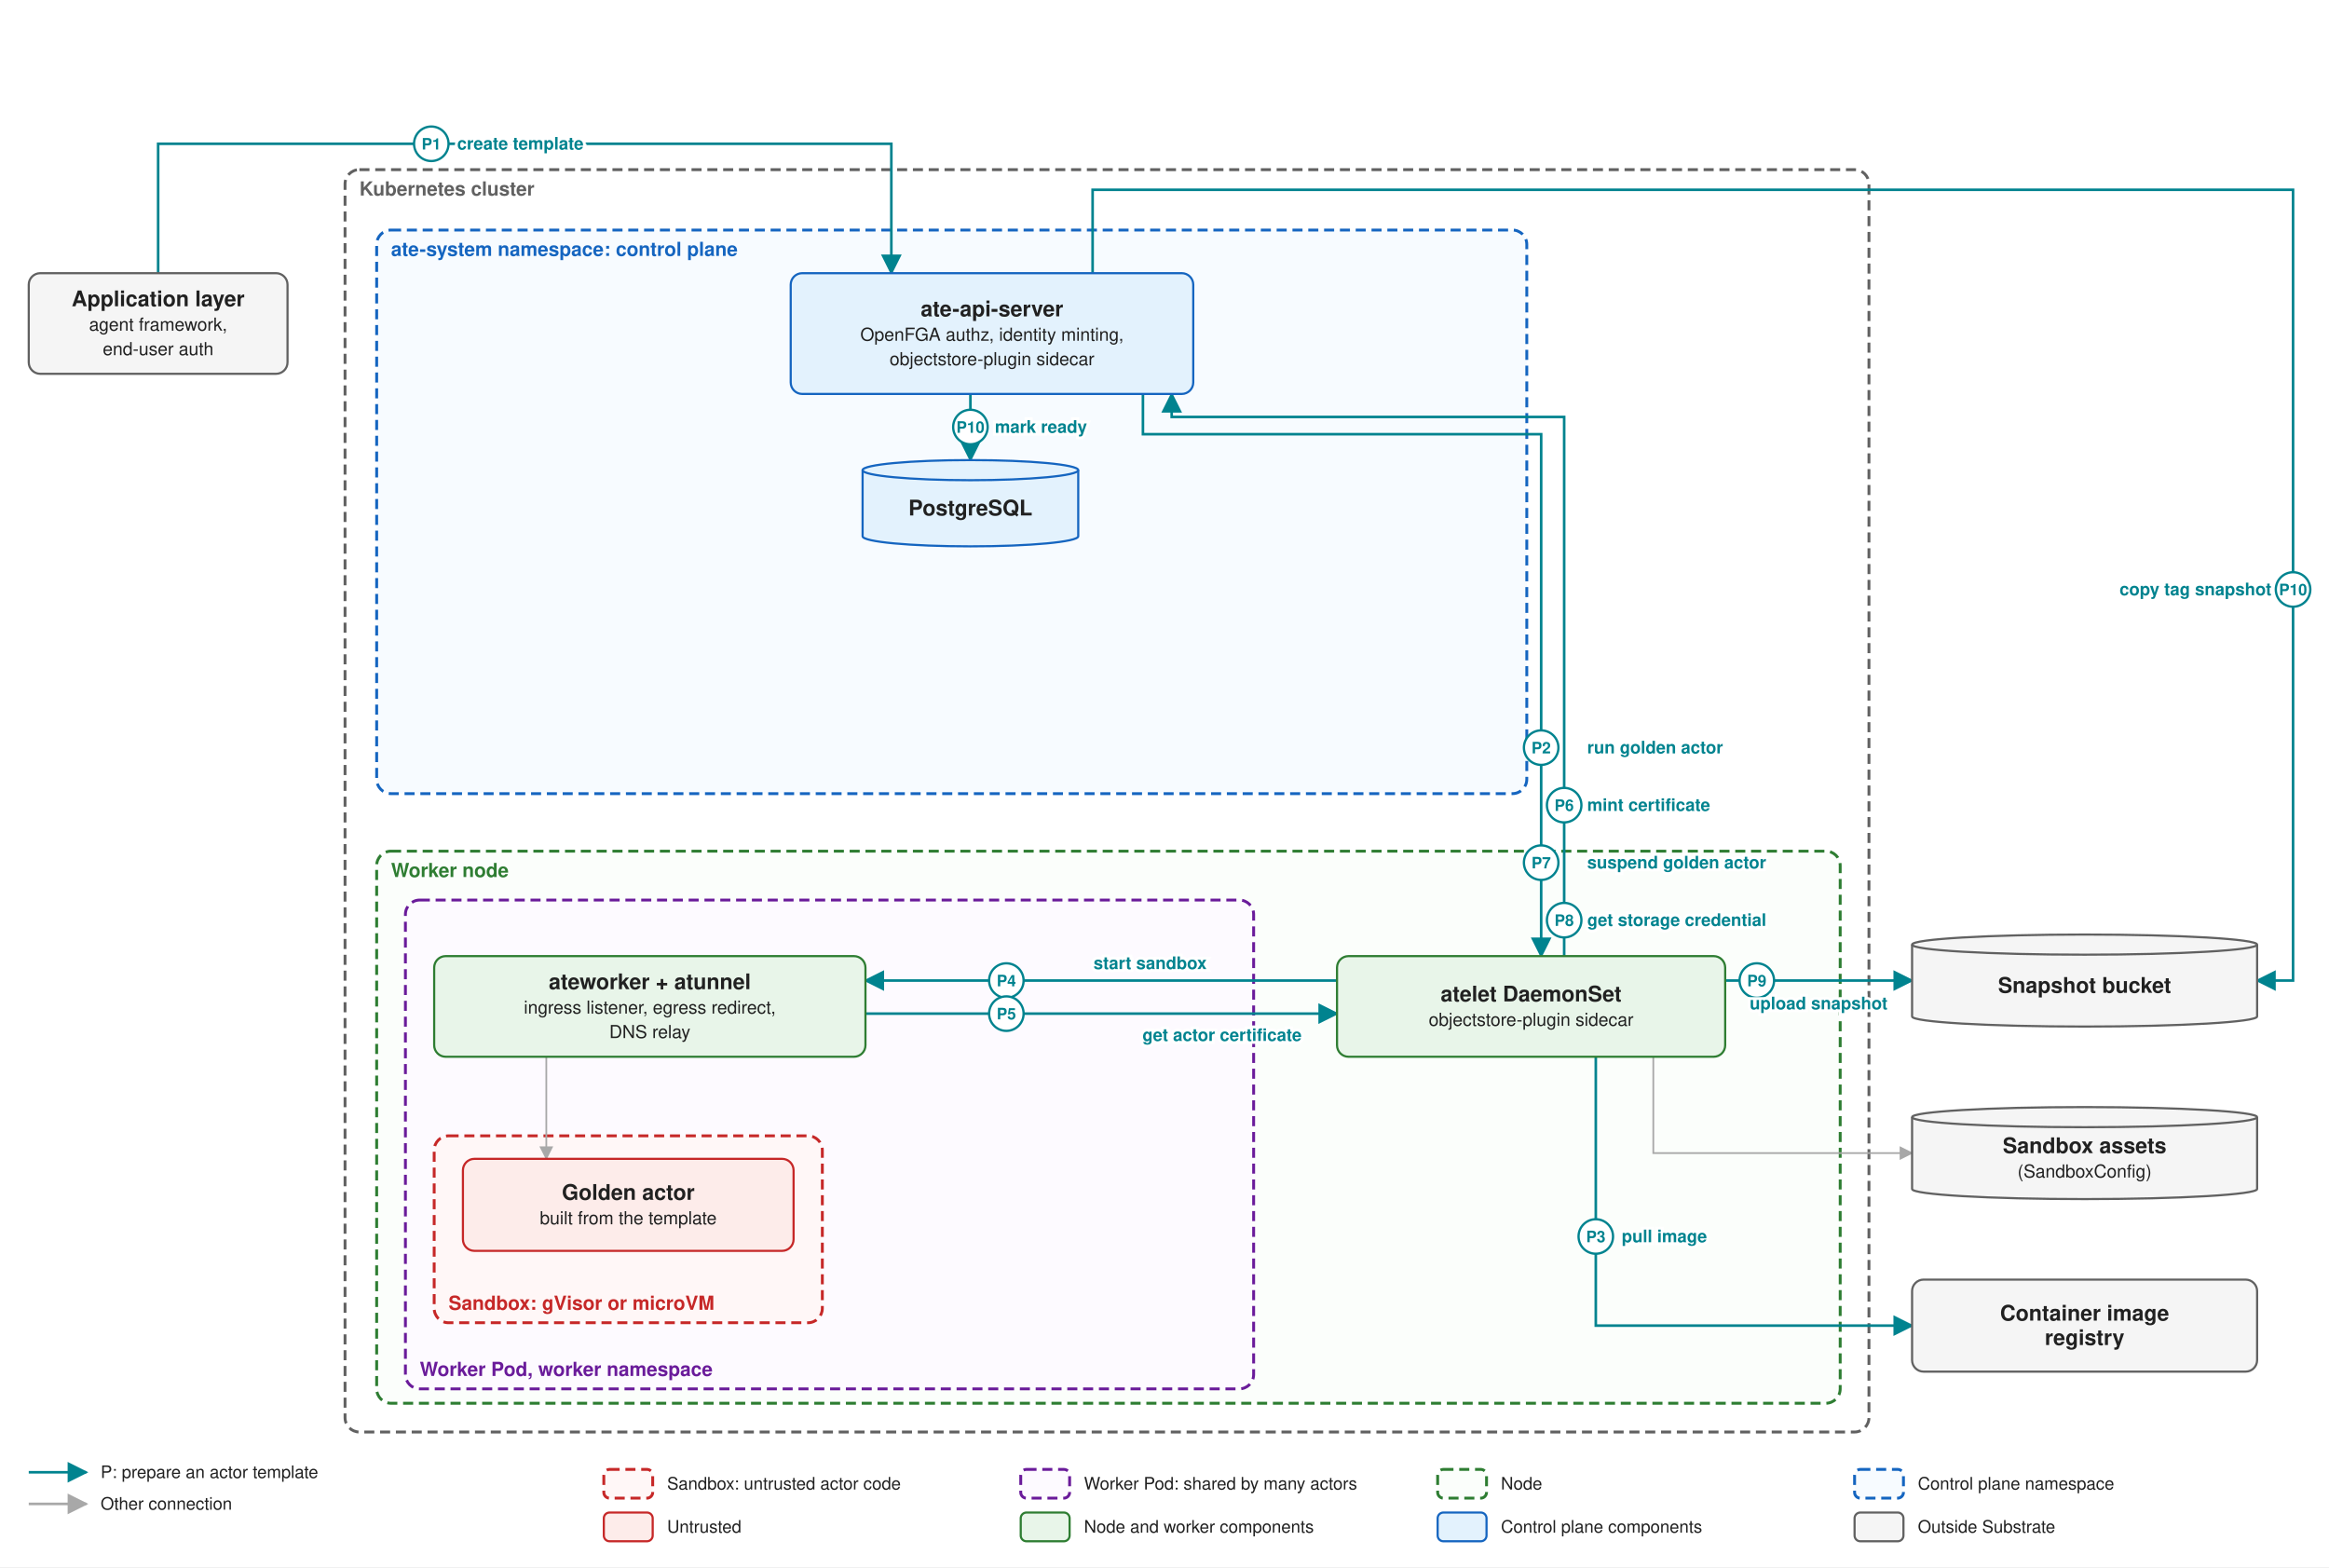
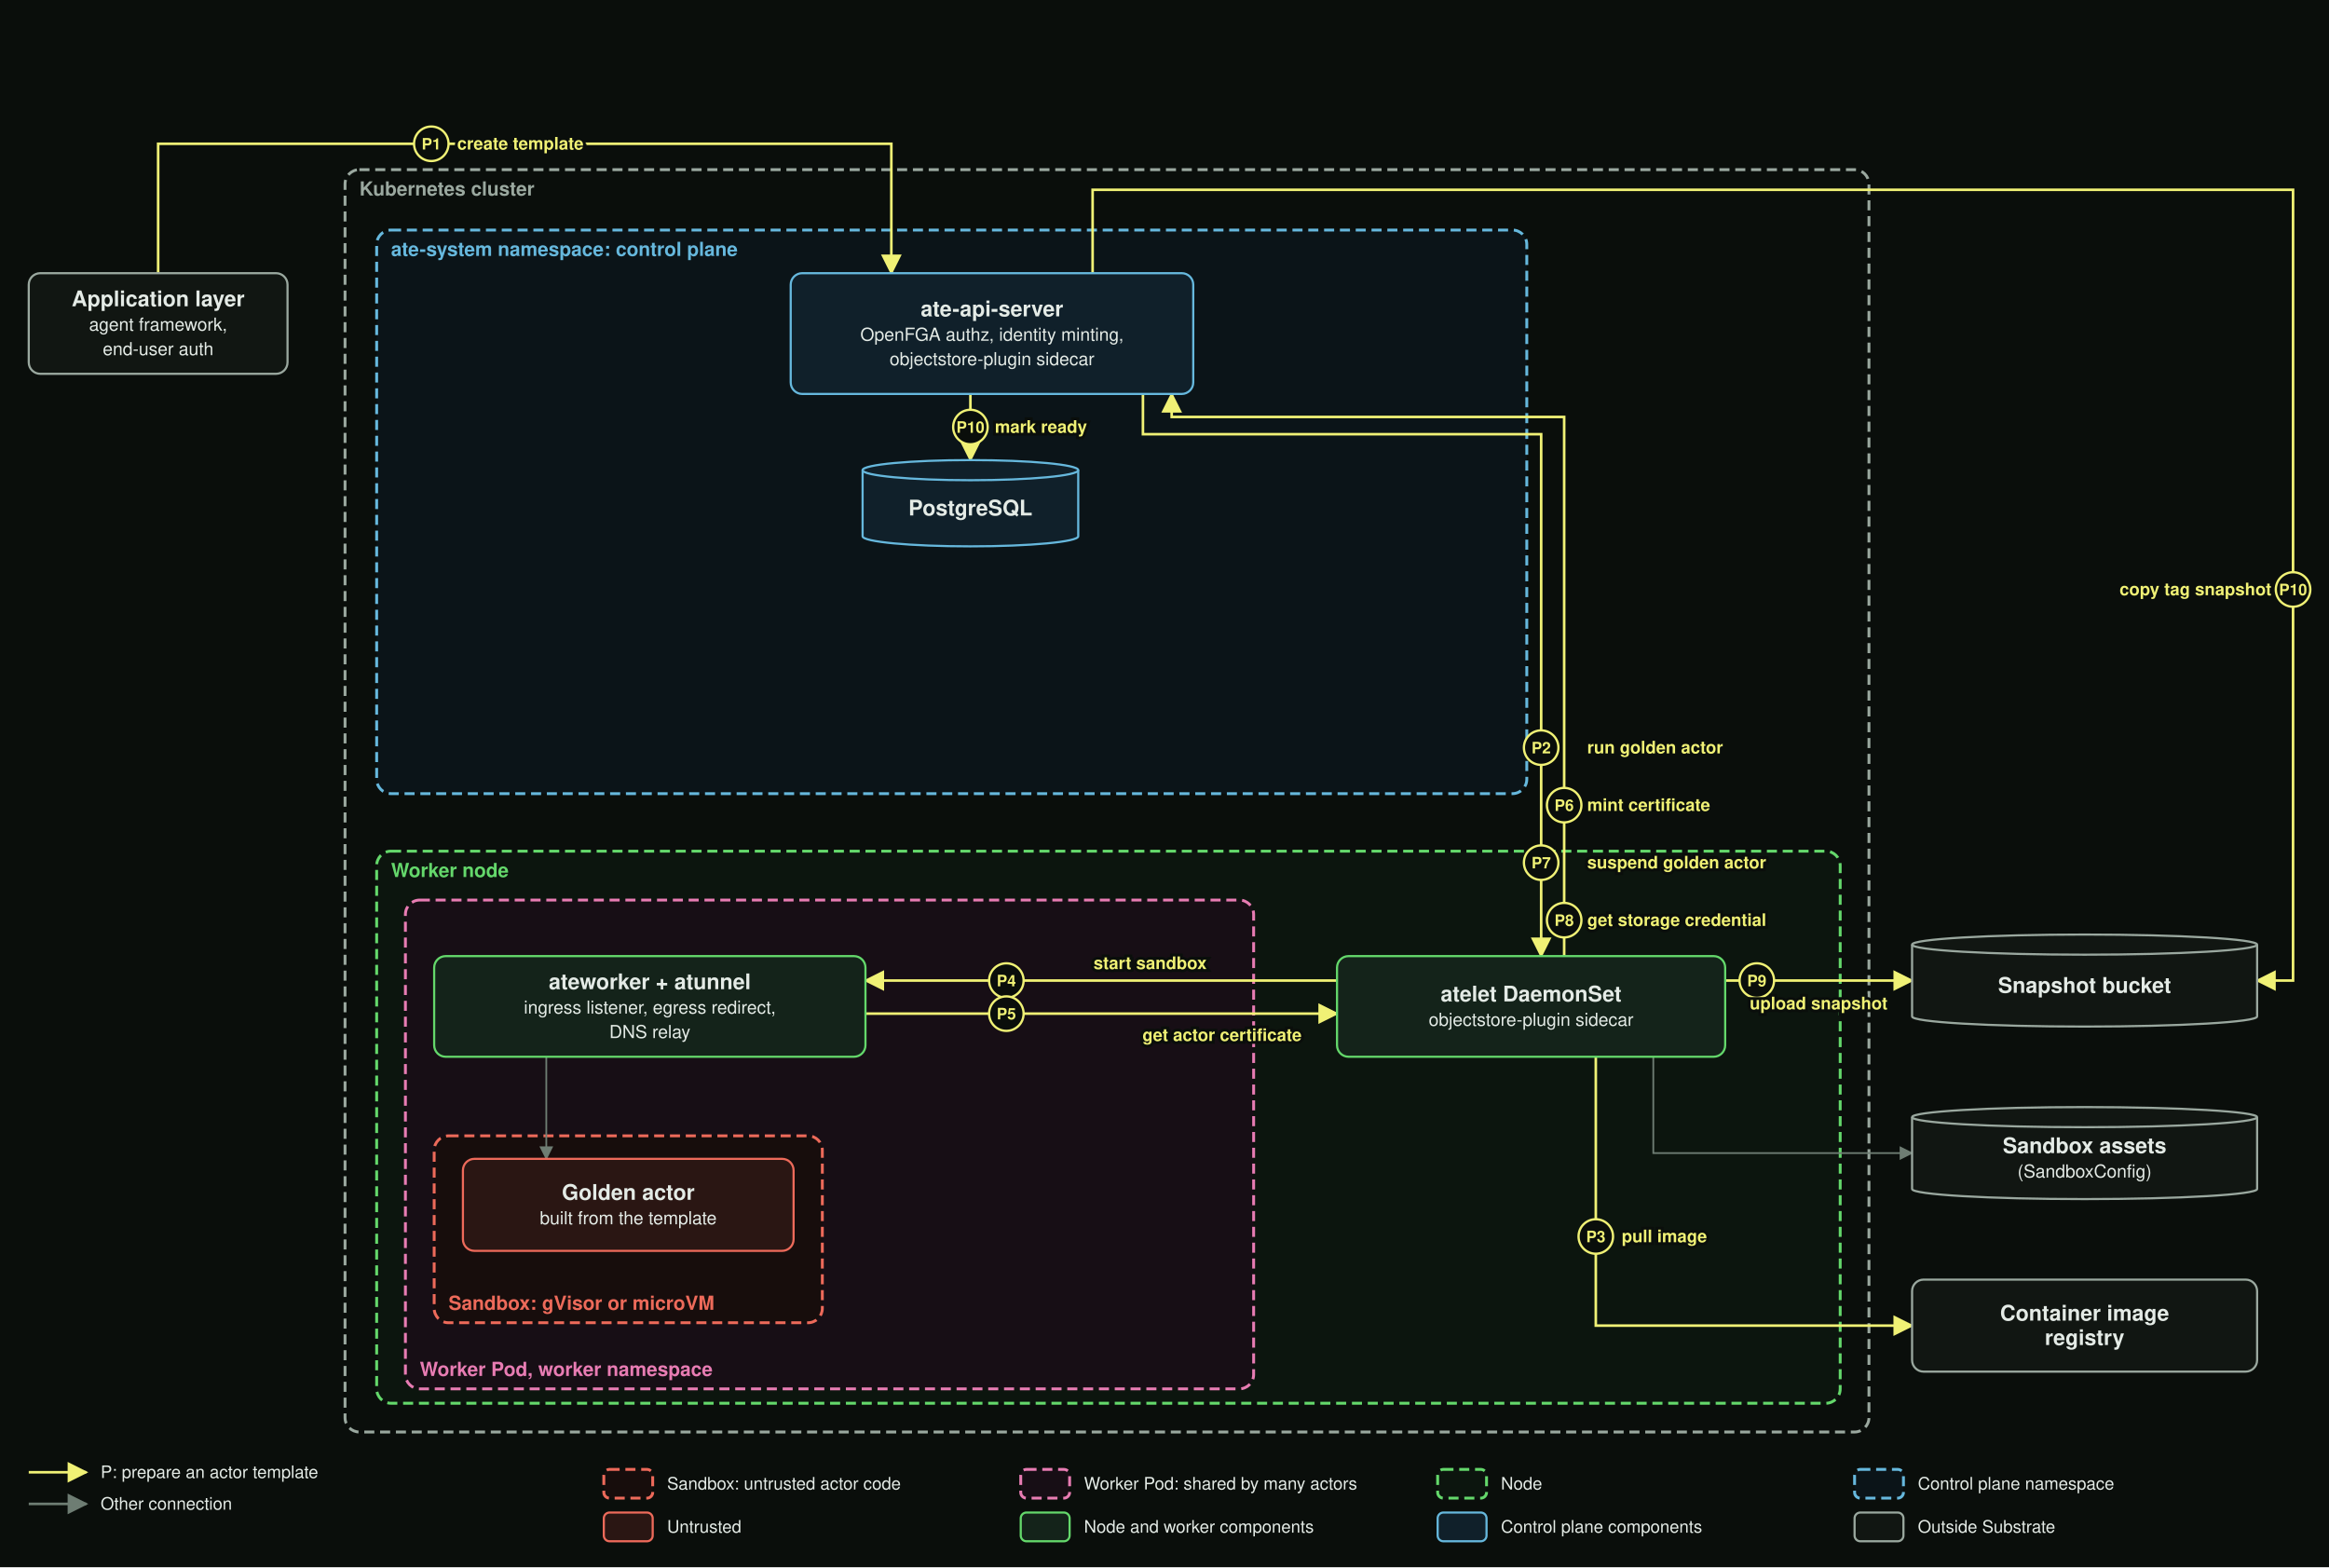
<svg xmlns="http://www.w3.org/2000/svg" viewBox="0 0 1620 1090" width="1620" height="1090" font-family="Helvetica, Arial, sans-serif">
  <defs>
    <marker id="arrowA" viewBox="0 0 10 10" refX="9" refY="5" markerWidth="8" markerHeight="8" orient="auto-start-reverse">
-       <path d="M0,0 L10,5 L0,10 z" fill="#e65100" />
+       <path d="M0,0 L10,5 L0,10 z" fill="#f0f175" />
    </marker>
    <marker id="arrowB" viewBox="0 0 10 10" refX="9" refY="5" markerWidth="8" markerHeight="8" orient="auto-start-reverse">
-       <path d="M0,0 L10,5 L0,10 z" fill="#212121" />
+       <path d="M0,0 L10,5 L0,10 z" fill="#e4ebe6" />
    </marker>
    <marker id="arrowG" viewBox="0 0 10 10" refX="9" refY="5" markerWidth="8" markerHeight="8" orient="auto-start-reverse">
-       <path d="M0,0 L10,5 L0,10 z" fill="#a8a8a8" />
+       <path d="M0,0 L10,5 L0,10 z" fill="#6e7d73" />
    </marker>
    <marker id="arrowP" viewBox="0 0 10 10" refX="9" refY="5" markerWidth="8" markerHeight="8" orient="auto-start-reverse">
-       <path d="M0,0 L10,5 L0,10 z" fill="#00838f" />
+       <path d="M0,0 L10,5 L0,10 z" fill="#f0f175" />
    </marker>
    <marker id="arrowT" viewBox="0 0 10 10" refX="9" refY="5" markerWidth="8" markerHeight="8" orient="auto-start-reverse">
-       <path d="M0,0 L10,5 L0,10 z" fill="#00838f" />
+       <path d="M0,0 L10,5 L0,10 z" fill="#f0f175" />
    </marker>
  </defs>
-   <rect width="1620" height="1090" fill="#ffffff" />
-   <rect x="240" y="118" width="1060" height="878" rx="10" fill="#ffffff" stroke="#616161" stroke-width="2" stroke-dasharray="7 4" />
-   <text x="250" y="136" font-size="13.5" font-weight="bold" fill="#616161">Kubernetes cluster</text>
-   <rect x="262" y="160" width="800" height="392" rx="10" fill="#f7fbff" stroke="#1565c0" stroke-width="2" stroke-dasharray="7 4" />
-   <text x="272" y="178" font-size="13.5" font-weight="bold" fill="#1565c0">ate-system namespace: control plane</text>
-   <rect x="262" y="592" width="1018" height="384" rx="10" fill="#fbfefb" stroke="#2e7d32" stroke-width="2" stroke-dasharray="7 4" />
-   <text x="272" y="610" font-size="13.5" font-weight="bold" fill="#2e7d32">Worker node</text>
-   <rect x="282" y="626" width="590" height="340" rx="10" fill="#fdfaff" stroke="#6a1b9a" stroke-width="2" stroke-dasharray="7 4" />
-   <text x="292" y="957" font-size="13.5" font-weight="bold" fill="#6a1b9a">Worker Pod, worker namespace</text>
-   <rect x="302" y="790" width="270" height="130" rx="10" fill="#fff7f7" stroke="#c62828" stroke-width="2" stroke-dasharray="7 4" />
-   <text x="312" y="911" font-size="13.5" font-weight="bold" fill="#c62828">Sandbox: gVisor or microVM</text>
-   <polyline points="110,190 110,100 620,100 620,190" fill="none" stroke="#00838f" stroke-width="1.8" marker-end="url(#arrowP)" />
-   <polyline points="795,274 795,302 1072,302 1072,665" fill="none" stroke="#00838f" stroke-width="1.8" marker-end="url(#arrowP)" />
-   <polyline points="1110,735 1110,922 1330,922" fill="none" stroke="#00838f" stroke-width="1.8" marker-end="url(#arrowP)" />
-   <polyline points="930,682 602,682" fill="none" stroke="#00838f" stroke-width="1.8" marker-end="url(#arrowP)" />
-   <polyline points="602,705 930,705" fill="none" stroke="#00838f" stroke-width="1.8" marker-end="url(#arrowP)" />
-   <polyline points="1088,665 1088,290 815,290 815,274" fill="none" stroke="#00838f" stroke-width="1.8" marker-end="url(#arrowP)" />
-   <polyline points="1200,682 1330,682" fill="none" stroke="#00838f" stroke-width="1.8" marker-end="url(#arrowP)" />
-   <polyline points="760,190 760,132 1595,132 1595,682 1570,682" fill="none" stroke="#00838f" stroke-width="1.8" marker-end="url(#arrowP)" />
-   <polyline points="675,274 675,320" fill="none" stroke="#00838f" stroke-width="1.8" marker-end="url(#arrowP)" />
-   <polyline points="380,735 380,806" fill="none" stroke="#a8a8a8" stroke-width="1.2" marker-end="url(#arrowG)" />
-   <polyline points="1150,735 1150,802 1330,802" fill="none" stroke="#a8a8a8" stroke-width="1.2" marker-end="url(#arrowG)" />
-   <rect x="20" y="190" width="180" height="70" rx="8" fill="#f5f5f5" stroke="#616161" stroke-width="1.5" />
-   <text x="110.0" y="213.0" font-size="15" font-weight="bold" text-anchor="middle" fill="#212121">Application layer</text>
-   <text x="110.0" y="230.0" font-size="12.5" text-anchor="middle" fill="#212121">agent framework,</text>
-   <text x="110.0" y="247.0" font-size="12.5" text-anchor="middle" fill="#212121">end-user auth</text>
-   <rect x="550" y="190" width="280" height="84" rx="8" fill="#e3f2fd" stroke="#1565c0" stroke-width="1.5" />
-   <text x="690.0" y="220.0" font-size="15" font-weight="bold" text-anchor="middle" fill="#212121">ate-api-server</text>
-   <text x="690.0" y="237.0" font-size="12.5" text-anchor="middle" fill="#212121">OpenFGA authz, identity minting,</text>
-   <text x="690.0" y="254.0" font-size="12.5" text-anchor="middle" fill="#212121">objectstore-plugin sidecar</text>
-   <path d="M600 327 v46 a75.0 7 0 0 0 150 0 v-46" fill="#e3f2fd" stroke="#1565c0" stroke-width="1.5" />
-   <ellipse cx="675.0" cy="327" rx="75.0" ry="7" fill="#e3f2fd" stroke="#1565c0" stroke-width="1.5" />
-   <text x="675.0" y="358.5" font-size="15" font-weight="bold" text-anchor="middle" fill="#212121">PostgreSQL</text>
-   <rect x="302" y="665" width="300" height="70" rx="8" fill="#e8f5e9" stroke="#2e7d32" stroke-width="1.5" />
-   <text x="452.0" y="688.0" font-size="15" font-weight="bold" text-anchor="middle" fill="#212121">ateworker + atunnel</text>
-   <text x="452.0" y="705.0" font-size="12.5" text-anchor="middle" fill="#212121">ingress listener, egress redirect,</text>
-   <text x="452.0" y="722.0" font-size="12.5" text-anchor="middle" fill="#212121">DNS relay</text>
-   <rect x="930" y="665" width="270" height="70" rx="8" fill="#e8f5e9" stroke="#2e7d32" stroke-width="1.5" />
-   <text x="1065.0" y="696.5" font-size="15" font-weight="bold" text-anchor="middle" fill="#212121">atelet DaemonSet</text>
-   <text x="1065.0" y="713.5" font-size="12.5" text-anchor="middle" fill="#212121">objectstore-plugin sidecar</text>
-   <rect x="322" y="806" width="230" height="64" rx="8" fill="#fdecea" stroke="#c62828" stroke-width="1.5" />
-   <text x="437.0" y="834.5" font-size="15" font-weight="bold" text-anchor="middle" fill="#212121">Golden actor</text>
-   <text x="437.0" y="851.5" font-size="12.5" text-anchor="middle" fill="#212121">built from the template</text>
-   <path d="M1330 657 v50 a120.0 7 0 0 0 240 0 v-50" fill="#f5f5f5" stroke="#616161" stroke-width="1.5" />
-   <ellipse cx="1450.0" cy="657" rx="120.0" ry="7" fill="#f5f5f5" stroke="#616161" stroke-width="1.5" />
-   <text x="1450.0" y="690.5" font-size="15" font-weight="bold" text-anchor="middle" fill="#212121">Snapshot bucket</text>
-   <path d="M1330 777 v50 a120.0 7 0 0 0 240 0 v-50" fill="#f5f5f5" stroke="#616161" stroke-width="1.5" />
-   <ellipse cx="1450.0" cy="777" rx="120.0" ry="7" fill="#f5f5f5" stroke="#616161" stroke-width="1.5" />
-   <text x="1450.0" y="802.0" font-size="15" font-weight="bold" text-anchor="middle" fill="#212121">Sandbox assets</text>
-   <text x="1450.0" y="819.0" font-size="12.5" text-anchor="middle" fill="#212121">(SandboxConfig)</text>
-   <rect x="1330" y="890" width="240" height="64" rx="8" fill="#f5f5f5" stroke="#616161" stroke-width="1.5" />
-   <text x="1450.0" y="918.5" font-size="15" font-weight="bold" text-anchor="middle" fill="#212121">Container image</text>
-   <text x="1450.0" y="935.5" font-size="15" font-weight="bold" text-anchor="middle" fill="#212121">registry</text>
-   <circle cx="300" cy="100" r="12" fill="#ffffff" stroke="#00838f" stroke-width="1.6" />
-   <text x="300" y="104" font-size="11" font-weight="bold" text-anchor="middle" fill="#00838f">P1</text>
-   <text x="318" y="104" font-size="12" font-weight="bold" text-anchor="start" fill="#00838f" stroke="#ffffff" stroke-width="4" paint-order="stroke">create template</text>
-   <circle cx="1072" cy="520" r="12" fill="#ffffff" stroke="#00838f" stroke-width="1.6" />
-   <text x="1072" y="524" font-size="11" font-weight="bold" text-anchor="middle" fill="#00838f">P2</text>
-   <text x="1104" y="524" font-size="12" font-weight="bold" text-anchor="start" fill="#00838f" stroke="#ffffff" stroke-width="4" paint-order="stroke">run golden actor</text>
-   <circle cx="1110" cy="860" r="12" fill="#ffffff" stroke="#00838f" stroke-width="1.6" />
-   <text x="1110" y="864" font-size="11" font-weight="bold" text-anchor="middle" fill="#00838f">P3</text>
-   <text x="1128" y="864" font-size="12" font-weight="bold" text-anchor="start" fill="#00838f" stroke="#ffffff" stroke-width="4" paint-order="stroke">pull image</text>
-   <circle cx="700" cy="682" r="12" fill="#ffffff" stroke="#00838f" stroke-width="1.6" />
-   <text x="700" y="686" font-size="11" font-weight="bold" text-anchor="middle" fill="#00838f">P4</text>
-   <text x="800" y="674" font-size="12" font-weight="bold" text-anchor="middle" fill="#00838f" stroke="#ffffff" stroke-width="4" paint-order="stroke">start sandbox</text>
-   <circle cx="700" cy="705" r="12" fill="#ffffff" stroke="#00838f" stroke-width="1.6" />
-   <text x="700" y="709" font-size="11" font-weight="bold" text-anchor="middle" fill="#00838f">P5</text>
-   <text x="850" y="724" font-size="12" font-weight="bold" text-anchor="middle" fill="#00838f" stroke="#ffffff" stroke-width="4" paint-order="stroke">get actor certificate</text>
-   <circle cx="1088" cy="560" r="12" fill="#ffffff" stroke="#00838f" stroke-width="1.6" />
-   <text x="1088" y="564" font-size="11" font-weight="bold" text-anchor="middle" fill="#00838f">P6</text>
-   <text x="1104" y="564" font-size="12" font-weight="bold" text-anchor="start" fill="#00838f" stroke="#ffffff" stroke-width="4" paint-order="stroke">mint certificate</text>
-   <circle cx="1072" cy="600" r="12" fill="#ffffff" stroke="#00838f" stroke-width="1.6" />
-   <text x="1072" y="604" font-size="11" font-weight="bold" text-anchor="middle" fill="#00838f">P7</text>
-   <text x="1104" y="604" font-size="12" font-weight="bold" text-anchor="start" fill="#00838f" stroke="#ffffff" stroke-width="4" paint-order="stroke">suspend golden actor</text>
-   <circle cx="1088" cy="640" r="12" fill="#ffffff" stroke="#00838f" stroke-width="1.6" />
-   <text x="1088" y="644" font-size="11" font-weight="bold" text-anchor="middle" fill="#00838f">P8</text>
-   <text x="1104" y="644" font-size="12" font-weight="bold" text-anchor="start" fill="#00838f" stroke="#ffffff" stroke-width="4" paint-order="stroke">get storage credential</text>
-   <circle cx="1222" cy="682" r="12" fill="#ffffff" stroke="#00838f" stroke-width="1.6" />
-   <text x="1222" y="686" font-size="11" font-weight="bold" text-anchor="middle" fill="#00838f">P9</text>
-   <text x="1265" y="702" font-size="12" font-weight="bold" text-anchor="middle" fill="#00838f" stroke="#ffffff" stroke-width="4" paint-order="stroke">upload snapshot</text>
-   <circle cx="1595" cy="410" r="12" fill="#ffffff" stroke="#00838f" stroke-width="1.6" />
-   <text x="1595" y="414" font-size="11" font-weight="bold" text-anchor="middle" fill="#00838f">P10</text>
-   <text x="1580" y="414" font-size="12" font-weight="bold" text-anchor="end" fill="#00838f" stroke="#ffffff" stroke-width="4" paint-order="stroke">copy tag snapshot</text>
-   <circle cx="675" cy="297" r="12" fill="#ffffff" stroke="#00838f" stroke-width="1.6" />
-   <text x="675" y="301" font-size="11" font-weight="bold" text-anchor="middle" fill="#00838f">P10</text>
-   <text x="692" y="301" font-size="12" font-weight="bold" text-anchor="start" fill="#00838f" stroke="#ffffff" stroke-width="4" paint-order="stroke">mark ready</text>
-   <polyline points="20,1024 60,1024" stroke="#00838f" stroke-width="1.8" marker-end="url(#arrowP)" />
-   <text x="70" y="1028" font-size="12" fill="#212121">P: prepare an actor template</text>
-   <polyline points="20,1046 60,1046" stroke="#a8a8a8" stroke-width="1.8" marker-end="url(#arrowG)" />
-   <text x="70" y="1050" font-size="12" fill="#212121">Other connection</text>
-   <rect x="420" y="1022" width="34" height="20" rx="4" fill="#fff7f7" stroke="#c62828" stroke-width="2" stroke-dasharray="7 4" />
-   <text x="464" y="1036" font-size="12" fill="#212121">Sandbox: untrusted actor code</text>
-   <rect x="710" y="1022" width="34" height="20" rx="4" fill="#fdfaff" stroke="#6a1b9a" stroke-width="2" stroke-dasharray="7 4" />
-   <text x="754" y="1036" font-size="12" fill="#212121">Worker Pod: shared by many actors</text>
-   <rect x="1000" y="1022" width="34" height="20" rx="4" fill="#fbfefb" stroke="#2e7d32" stroke-width="2" stroke-dasharray="7 4" />
-   <text x="1044" y="1036" font-size="12" fill="#212121">Node</text>
-   <rect x="1290" y="1022" width="34" height="20" rx="4" fill="#f7fbff" stroke="#1565c0" stroke-width="2" stroke-dasharray="7 4" />
-   <text x="1334" y="1036" font-size="12" fill="#212121">Control plane namespace</text>
-   <rect x="420" y="1052" width="34" height="20" rx="4" fill="#fdecea" stroke="#c62828" stroke-width="1.5" />
-   <text x="464" y="1066" font-size="12" fill="#212121">Untrusted</text>
-   <rect x="710" y="1052" width="34" height="20" rx="4" fill="#e8f5e9" stroke="#2e7d32" stroke-width="1.5" />
-   <text x="754" y="1066" font-size="12" fill="#212121">Node and worker components</text>
-   <rect x="1000" y="1052" width="34" height="20" rx="4" fill="#e3f2fd" stroke="#1565c0" stroke-width="1.5" />
-   <text x="1044" y="1066" font-size="12" fill="#212121">Control plane components</text>
-   <rect x="1290" y="1052" width="34" height="20" rx="4" fill="#f5f5f5" stroke="#616161" stroke-width="1.5" />
-   <text x="1334" y="1066" font-size="12" fill="#212121">Outside Substrate</text>
+   <rect width="1620" height="1090" fill="#0a0e0b" />
+   <rect x="240" y="118" width="1060" height="878" rx="10" fill="#0a0e0b" stroke="#9aa89f" stroke-width="2" stroke-dasharray="7 4" />
+   <text x="250" y="136" font-size="13.5" font-weight="bold" fill="#9aa89f">Kubernetes cluster</text>
+   <rect x="262" y="160" width="800" height="392" rx="10" fill="#0b1418" stroke="#66b8dd" stroke-width="2" stroke-dasharray="7 4" />
+   <text x="272" y="178" font-size="13.5" font-weight="bold" fill="#66b8dd">ate-system namespace: control plane</text>
+   <rect x="262" y="592" width="1018" height="384" rx="10" fill="#0c150e" stroke="#64d86b" stroke-width="2" stroke-dasharray="7 4" />
+   <text x="272" y="610" font-size="13.5" font-weight="bold" fill="#64d86b">Worker node</text>
+   <rect x="282" y="626" width="590" height="340" rx="10" fill="#170e15" stroke="#e87cb3" stroke-width="2" stroke-dasharray="7 4" />
+   <text x="292" y="957" font-size="13.5" font-weight="bold" fill="#e87cb3">Worker Pod, worker namespace</text>
+   <rect x="302" y="790" width="270" height="130" rx="10" fill="#170d0c" stroke="#ed6a5a" stroke-width="2" stroke-dasharray="7 4" />
+   <text x="312" y="911" font-size="13.5" font-weight="bold" fill="#ed6a5a">Sandbox: gVisor or microVM</text>
+   <polyline points="110,190 110,100 620,100 620,190" fill="none" stroke="#f0f175" stroke-width="1.8" marker-end="url(#arrowP)" />
+   <polyline points="795,274 795,302 1072,302 1072,665" fill="none" stroke="#f0f175" stroke-width="1.8" marker-end="url(#arrowP)" />
+   <polyline points="1110,735 1110,922 1330,922" fill="none" stroke="#f0f175" stroke-width="1.8" marker-end="url(#arrowP)" />
+   <polyline points="930,682 602,682" fill="none" stroke="#f0f175" stroke-width="1.8" marker-end="url(#arrowP)" />
+   <polyline points="602,705 930,705" fill="none" stroke="#f0f175" stroke-width="1.8" marker-end="url(#arrowP)" />
+   <polyline points="1088,665 1088,290 815,290 815,274" fill="none" stroke="#f0f175" stroke-width="1.8" marker-end="url(#arrowP)" />
+   <polyline points="1200,682 1330,682" fill="none" stroke="#f0f175" stroke-width="1.8" marker-end="url(#arrowP)" />
+   <polyline points="760,190 760,132 1595,132 1595,682 1570,682" fill="none" stroke="#f0f175" stroke-width="1.8" marker-end="url(#arrowP)" />
+   <polyline points="675,274 675,320" fill="none" stroke="#f0f175" stroke-width="1.8" marker-end="url(#arrowP)" />
+   <polyline points="380,735 380,806" fill="none" stroke="#6e7d73" stroke-width="1.2" marker-end="url(#arrowG)" />
+   <polyline points="1150,735 1150,802 1330,802" fill="none" stroke="#6e7d73" stroke-width="1.2" marker-end="url(#arrowG)" />
+   <rect x="20" y="190" width="180" height="70" rx="8" fill="#111612" stroke="#9aa89f" stroke-width="1.5" />
+   <text x="110.0" y="213.0" font-size="15" font-weight="bold" text-anchor="middle" fill="#e4ebe6">Application layer</text>
+   <text x="110.0" y="230.0" font-size="12.5" text-anchor="middle" fill="#e4ebe6">agent framework,</text>
+   <text x="110.0" y="247.0" font-size="12.5" text-anchor="middle" fill="#e4ebe6">end-user auth</text>
+   <rect x="550" y="190" width="280" height="84" rx="8" fill="#10202a" stroke="#66b8dd" stroke-width="1.5" />
+   <text x="690.0" y="220.0" font-size="15" font-weight="bold" text-anchor="middle" fill="#e4ebe6">ate-api-server</text>
+   <text x="690.0" y="237.0" font-size="12.5" text-anchor="middle" fill="#e4ebe6">OpenFGA authz, identity minting,</text>
+   <text x="690.0" y="254.0" font-size="12.5" text-anchor="middle" fill="#e4ebe6">objectstore-plugin sidecar</text>
+   <path d="M600 327 v46 a75.0 7 0 0 0 150 0 v-46" fill="#10202a" stroke="#66b8dd" stroke-width="1.5" />
+   <ellipse cx="675.0" cy="327" rx="75.0" ry="7" fill="#10202a" stroke="#66b8dd" stroke-width="1.5" />
+   <text x="675.0" y="358.5" font-size="15" font-weight="bold" text-anchor="middle" fill="#e4ebe6">PostgreSQL</text>
+   <rect x="302" y="665" width="300" height="70" rx="8" fill="#14231a" stroke="#64d86b" stroke-width="1.5" />
+   <text x="452.0" y="688.0" font-size="15" font-weight="bold" text-anchor="middle" fill="#e4ebe6">ateworker + atunnel</text>
+   <text x="452.0" y="705.0" font-size="12.5" text-anchor="middle" fill="#e4ebe6">ingress listener, egress redirect,</text>
+   <text x="452.0" y="722.0" font-size="12.5" text-anchor="middle" fill="#e4ebe6">DNS relay</text>
+   <rect x="930" y="665" width="270" height="70" rx="8" fill="#14231a" stroke="#64d86b" stroke-width="1.5" />
+   <text x="1065.0" y="696.5" font-size="15" font-weight="bold" text-anchor="middle" fill="#e4ebe6">atelet DaemonSet</text>
+   <text x="1065.0" y="713.5" font-size="12.5" text-anchor="middle" fill="#e4ebe6">objectstore-plugin sidecar</text>
+   <rect x="322" y="806" width="230" height="64" rx="8" fill="#2a1613" stroke="#ed6a5a" stroke-width="1.5" />
+   <text x="437.0" y="834.5" font-size="15" font-weight="bold" text-anchor="middle" fill="#e4ebe6">Golden actor</text>
+   <text x="437.0" y="851.5" font-size="12.5" text-anchor="middle" fill="#e4ebe6">built from the template</text>
+   <path d="M1330 657 v50 a120.0 7 0 0 0 240 0 v-50" fill="#111612" stroke="#9aa89f" stroke-width="1.5" />
+   <ellipse cx="1450.0" cy="657" rx="120.0" ry="7" fill="#111612" stroke="#9aa89f" stroke-width="1.5" />
+   <text x="1450.0" y="690.5" font-size="15" font-weight="bold" text-anchor="middle" fill="#e4ebe6">Snapshot bucket</text>
+   <path d="M1330 777 v50 a120.0 7 0 0 0 240 0 v-50" fill="#111612" stroke="#9aa89f" stroke-width="1.5" />
+   <ellipse cx="1450.0" cy="777" rx="120.0" ry="7" fill="#111612" stroke="#9aa89f" stroke-width="1.5" />
+   <text x="1450.0" y="802.0" font-size="15" font-weight="bold" text-anchor="middle" fill="#e4ebe6">Sandbox assets</text>
+   <text x="1450.0" y="819.0" font-size="12.5" text-anchor="middle" fill="#e4ebe6">(SandboxConfig)</text>
+   <rect x="1330" y="890" width="240" height="64" rx="8" fill="#111612" stroke="#9aa89f" stroke-width="1.5" />
+   <text x="1450.0" y="918.5" font-size="15" font-weight="bold" text-anchor="middle" fill="#e4ebe6">Container image</text>
+   <text x="1450.0" y="935.5" font-size="15" font-weight="bold" text-anchor="middle" fill="#e4ebe6">registry</text>
+   <circle cx="300" cy="100" r="12" fill="#0a0e0b" stroke="#f0f175" stroke-width="1.6" />
+   <text x="300" y="104" font-size="11" font-weight="bold" text-anchor="middle" fill="#f0f175">P1</text>
+   <text x="318" y="104" font-size="12" font-weight="bold" text-anchor="start" fill="#f0f175" stroke="#0a0e0b" stroke-width="4" paint-order="stroke">create template</text>
+   <circle cx="1072" cy="520" r="12" fill="#0a0e0b" stroke="#f0f175" stroke-width="1.6" />
+   <text x="1072" y="524" font-size="11" font-weight="bold" text-anchor="middle" fill="#f0f175">P2</text>
+   <text x="1104" y="524" font-size="12" font-weight="bold" text-anchor="start" fill="#f0f175" stroke="#0a0e0b" stroke-width="4" paint-order="stroke">run golden actor</text>
+   <circle cx="1110" cy="860" r="12" fill="#0a0e0b" stroke="#f0f175" stroke-width="1.6" />
+   <text x="1110" y="864" font-size="11" font-weight="bold" text-anchor="middle" fill="#f0f175">P3</text>
+   <text x="1128" y="864" font-size="12" font-weight="bold" text-anchor="start" fill="#f0f175" stroke="#0a0e0b" stroke-width="4" paint-order="stroke">pull image</text>
+   <circle cx="700" cy="682" r="12" fill="#0a0e0b" stroke="#f0f175" stroke-width="1.6" />
+   <text x="700" y="686" font-size="11" font-weight="bold" text-anchor="middle" fill="#f0f175">P4</text>
+   <text x="800" y="674" font-size="12" font-weight="bold" text-anchor="middle" fill="#f0f175" stroke="#0a0e0b" stroke-width="4" paint-order="stroke">start sandbox</text>
+   <circle cx="700" cy="705" r="12" fill="#0a0e0b" stroke="#f0f175" stroke-width="1.6" />
+   <text x="700" y="709" font-size="11" font-weight="bold" text-anchor="middle" fill="#f0f175">P5</text>
+   <text x="850" y="724" font-size="12" font-weight="bold" text-anchor="middle" fill="#f0f175" stroke="#0a0e0b" stroke-width="4" paint-order="stroke">get actor certificate</text>
+   <circle cx="1088" cy="560" r="12" fill="#0a0e0b" stroke="#f0f175" stroke-width="1.6" />
+   <text x="1088" y="564" font-size="11" font-weight="bold" text-anchor="middle" fill="#f0f175">P6</text>
+   <text x="1104" y="564" font-size="12" font-weight="bold" text-anchor="start" fill="#f0f175" stroke="#0a0e0b" stroke-width="4" paint-order="stroke">mint certificate</text>
+   <circle cx="1072" cy="600" r="12" fill="#0a0e0b" stroke="#f0f175" stroke-width="1.6" />
+   <text x="1072" y="604" font-size="11" font-weight="bold" text-anchor="middle" fill="#f0f175">P7</text>
+   <text x="1104" y="604" font-size="12" font-weight="bold" text-anchor="start" fill="#f0f175" stroke="#0a0e0b" stroke-width="4" paint-order="stroke">suspend golden actor</text>
+   <circle cx="1088" cy="640" r="12" fill="#0a0e0b" stroke="#f0f175" stroke-width="1.6" />
+   <text x="1088" y="644" font-size="11" font-weight="bold" text-anchor="middle" fill="#f0f175">P8</text>
+   <text x="1104" y="644" font-size="12" font-weight="bold" text-anchor="start" fill="#f0f175" stroke="#0a0e0b" stroke-width="4" paint-order="stroke">get storage credential</text>
+   <circle cx="1222" cy="682" r="12" fill="#0a0e0b" stroke="#f0f175" stroke-width="1.6" />
+   <text x="1222" y="686" font-size="11" font-weight="bold" text-anchor="middle" fill="#f0f175">P9</text>
+   <text x="1265" y="702" font-size="12" font-weight="bold" text-anchor="middle" fill="#f0f175" stroke="#0a0e0b" stroke-width="4" paint-order="stroke">upload snapshot</text>
+   <circle cx="1595" cy="410" r="12" fill="#0a0e0b" stroke="#f0f175" stroke-width="1.6" />
+   <text x="1595" y="414" font-size="11" font-weight="bold" text-anchor="middle" fill="#f0f175">P10</text>
+   <text x="1580" y="414" font-size="12" font-weight="bold" text-anchor="end" fill="#f0f175" stroke="#0a0e0b" stroke-width="4" paint-order="stroke">copy tag snapshot</text>
+   <circle cx="675" cy="297" r="12" fill="#0a0e0b" stroke="#f0f175" stroke-width="1.6" />
+   <text x="675" y="301" font-size="11" font-weight="bold" text-anchor="middle" fill="#f0f175">P10</text>
+   <text x="692" y="301" font-size="12" font-weight="bold" text-anchor="start" fill="#f0f175" stroke="#0a0e0b" stroke-width="4" paint-order="stroke">mark ready</text>
+   <polyline points="20,1024 60,1024" stroke="#f0f175" stroke-width="1.8" marker-end="url(#arrowP)" />
+   <text x="70" y="1028" font-size="12" fill="#e4ebe6">P: prepare an actor template</text>
+   <polyline points="20,1046 60,1046" stroke="#6e7d73" stroke-width="1.8" marker-end="url(#arrowG)" />
+   <text x="70" y="1050" font-size="12" fill="#e4ebe6">Other connection</text>
+   <rect x="420" y="1022" width="34" height="20" rx="4" fill="#170d0c" stroke="#ed6a5a" stroke-width="2" stroke-dasharray="7 4" />
+   <text x="464" y="1036" font-size="12" fill="#e4ebe6">Sandbox: untrusted actor code</text>
+   <rect x="710" y="1022" width="34" height="20" rx="4" fill="#170e15" stroke="#e87cb3" stroke-width="2" stroke-dasharray="7 4" />
+   <text x="754" y="1036" font-size="12" fill="#e4ebe6">Worker Pod: shared by many actors</text>
+   <rect x="1000" y="1022" width="34" height="20" rx="4" fill="#0c150e" stroke="#64d86b" stroke-width="2" stroke-dasharray="7 4" />
+   <text x="1044" y="1036" font-size="12" fill="#e4ebe6">Node</text>
+   <rect x="1290" y="1022" width="34" height="20" rx="4" fill="#0b1418" stroke="#66b8dd" stroke-width="2" stroke-dasharray="7 4" />
+   <text x="1334" y="1036" font-size="12" fill="#e4ebe6">Control plane namespace</text>
+   <rect x="420" y="1052" width="34" height="20" rx="4" fill="#2a1613" stroke="#ed6a5a" stroke-width="1.5" />
+   <text x="464" y="1066" font-size="12" fill="#e4ebe6">Untrusted</text>
+   <rect x="710" y="1052" width="34" height="20" rx="4" fill="#14231a" stroke="#64d86b" stroke-width="1.5" />
+   <text x="754" y="1066" font-size="12" fill="#e4ebe6">Node and worker components</text>
+   <rect x="1000" y="1052" width="34" height="20" rx="4" fill="#10202a" stroke="#66b8dd" stroke-width="1.5" />
+   <text x="1044" y="1066" font-size="12" fill="#e4ebe6">Control plane components</text>
+   <rect x="1290" y="1052" width="34" height="20" rx="4" fill="#111612" stroke="#9aa89f" stroke-width="1.5" />
+   <text x="1334" y="1066" font-size="12" fill="#e4ebe6">Outside Substrate</text>
</svg>
